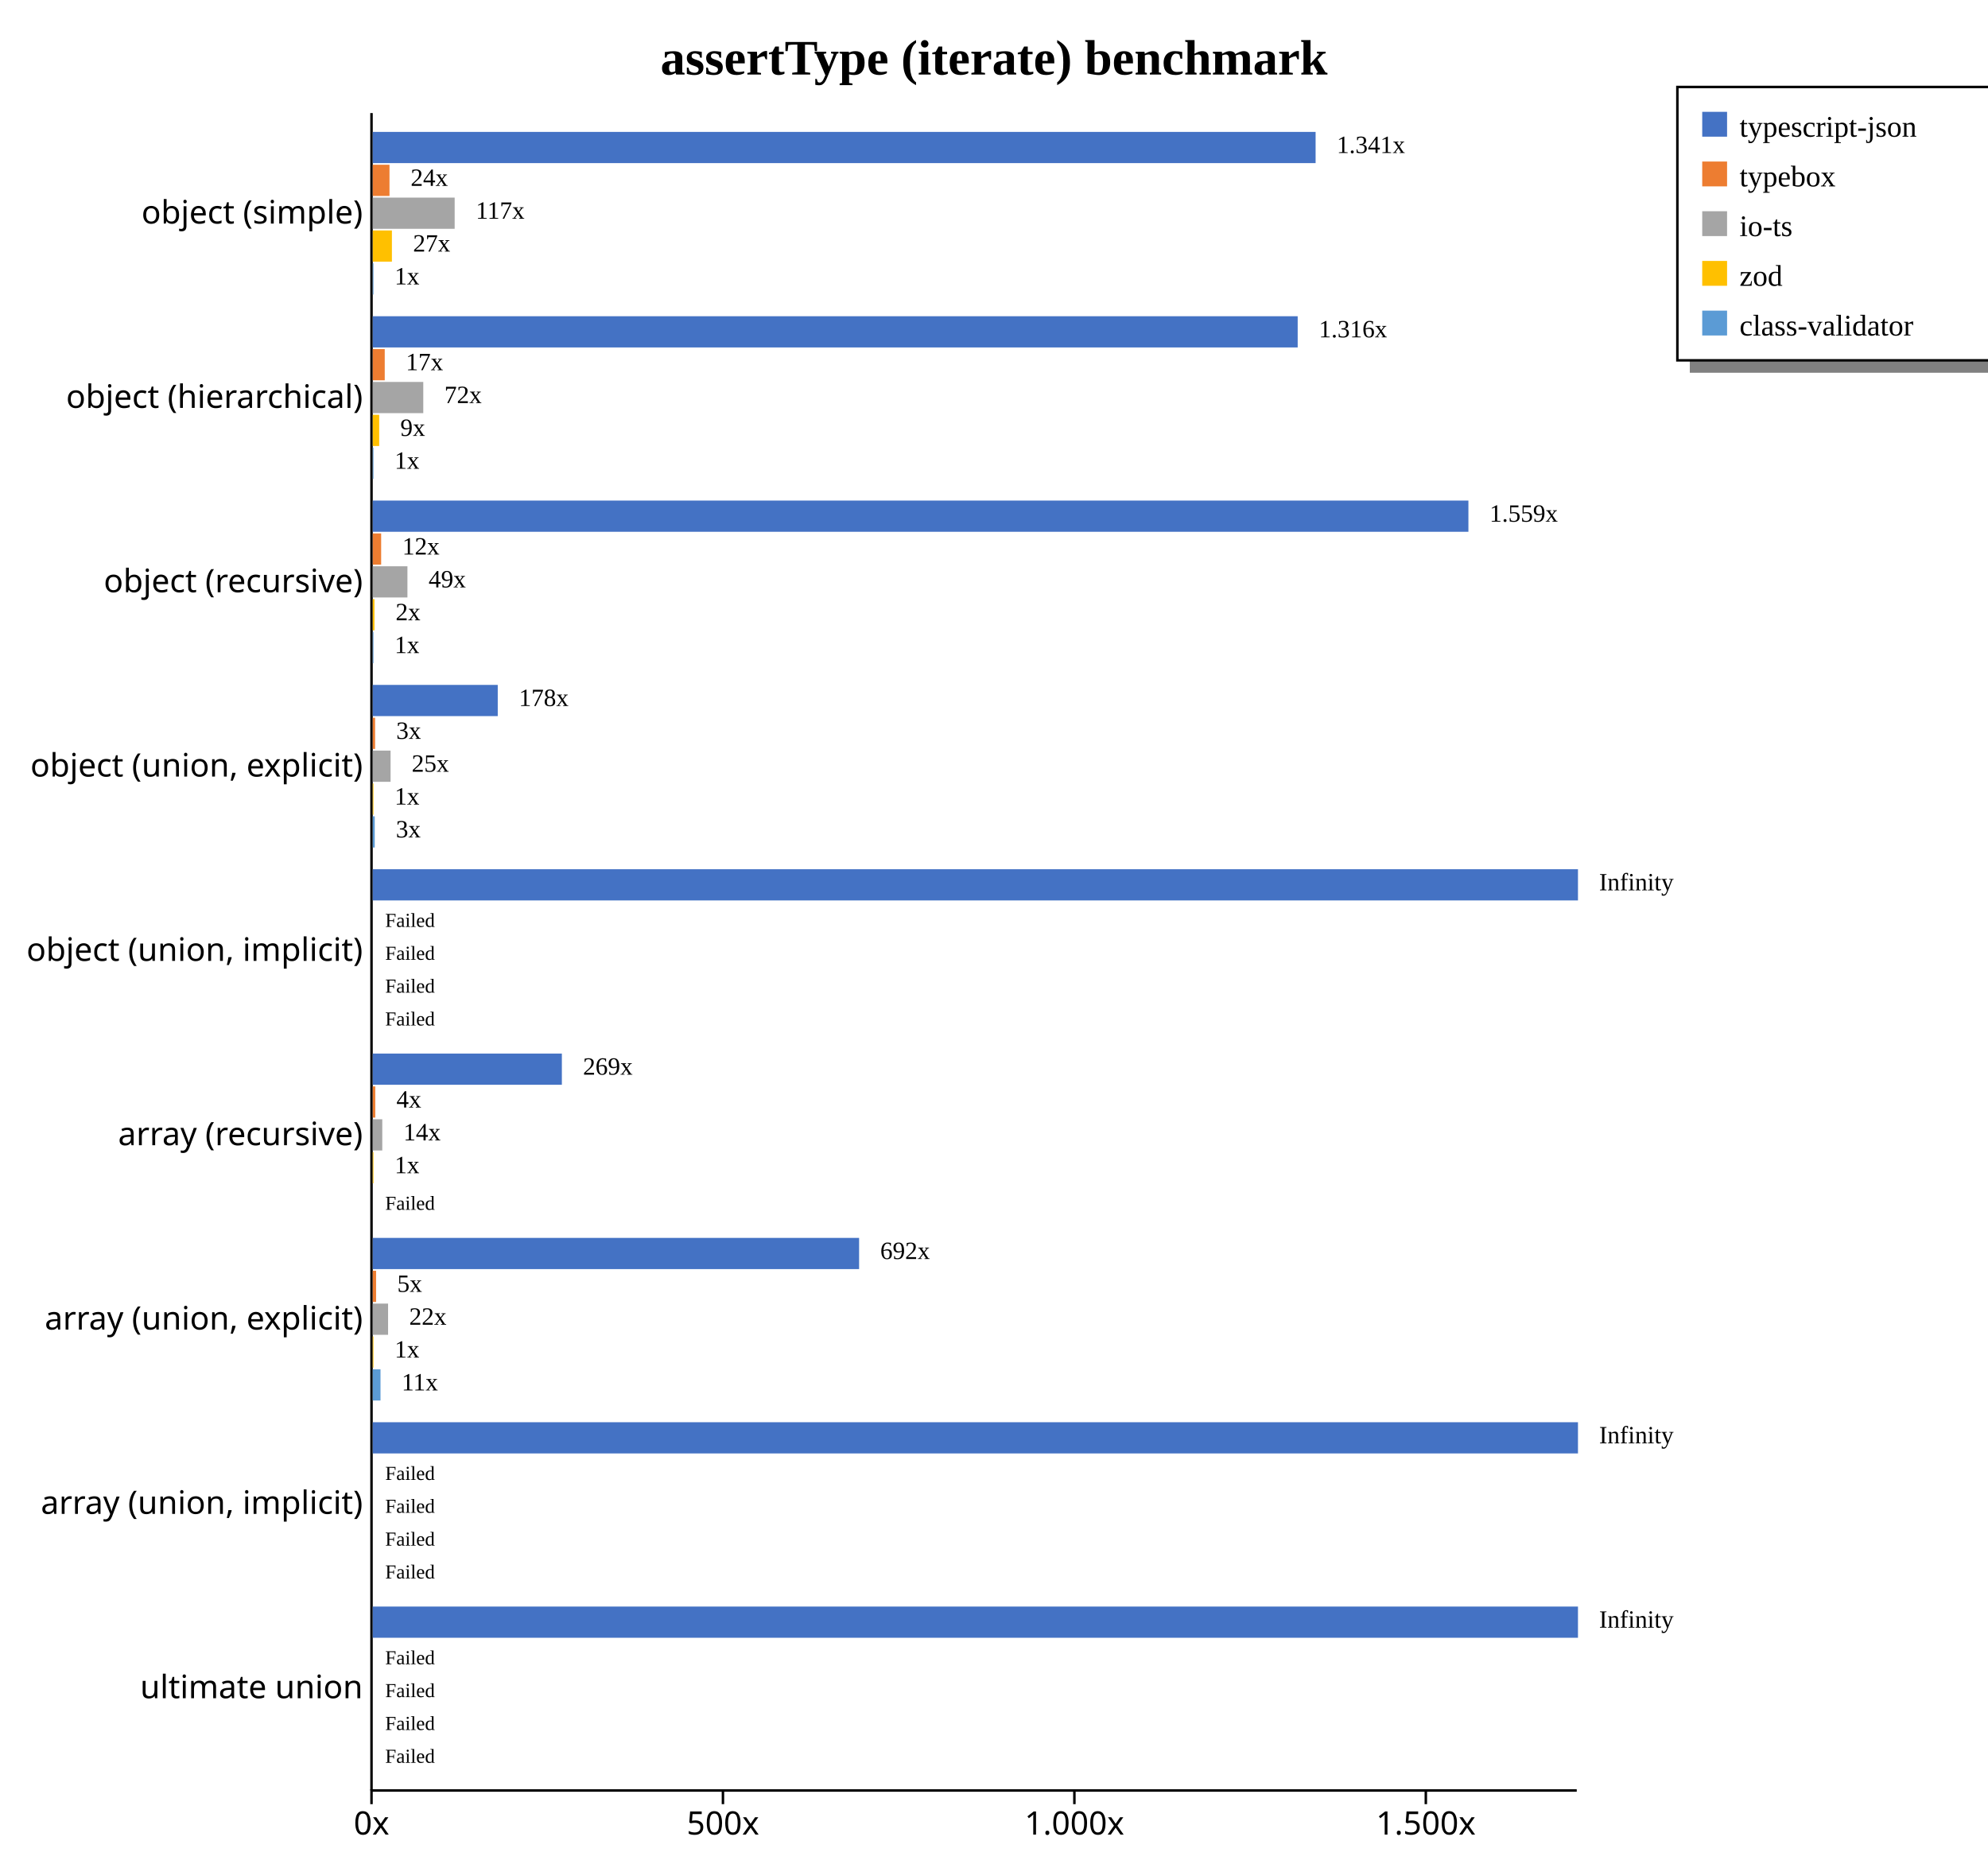
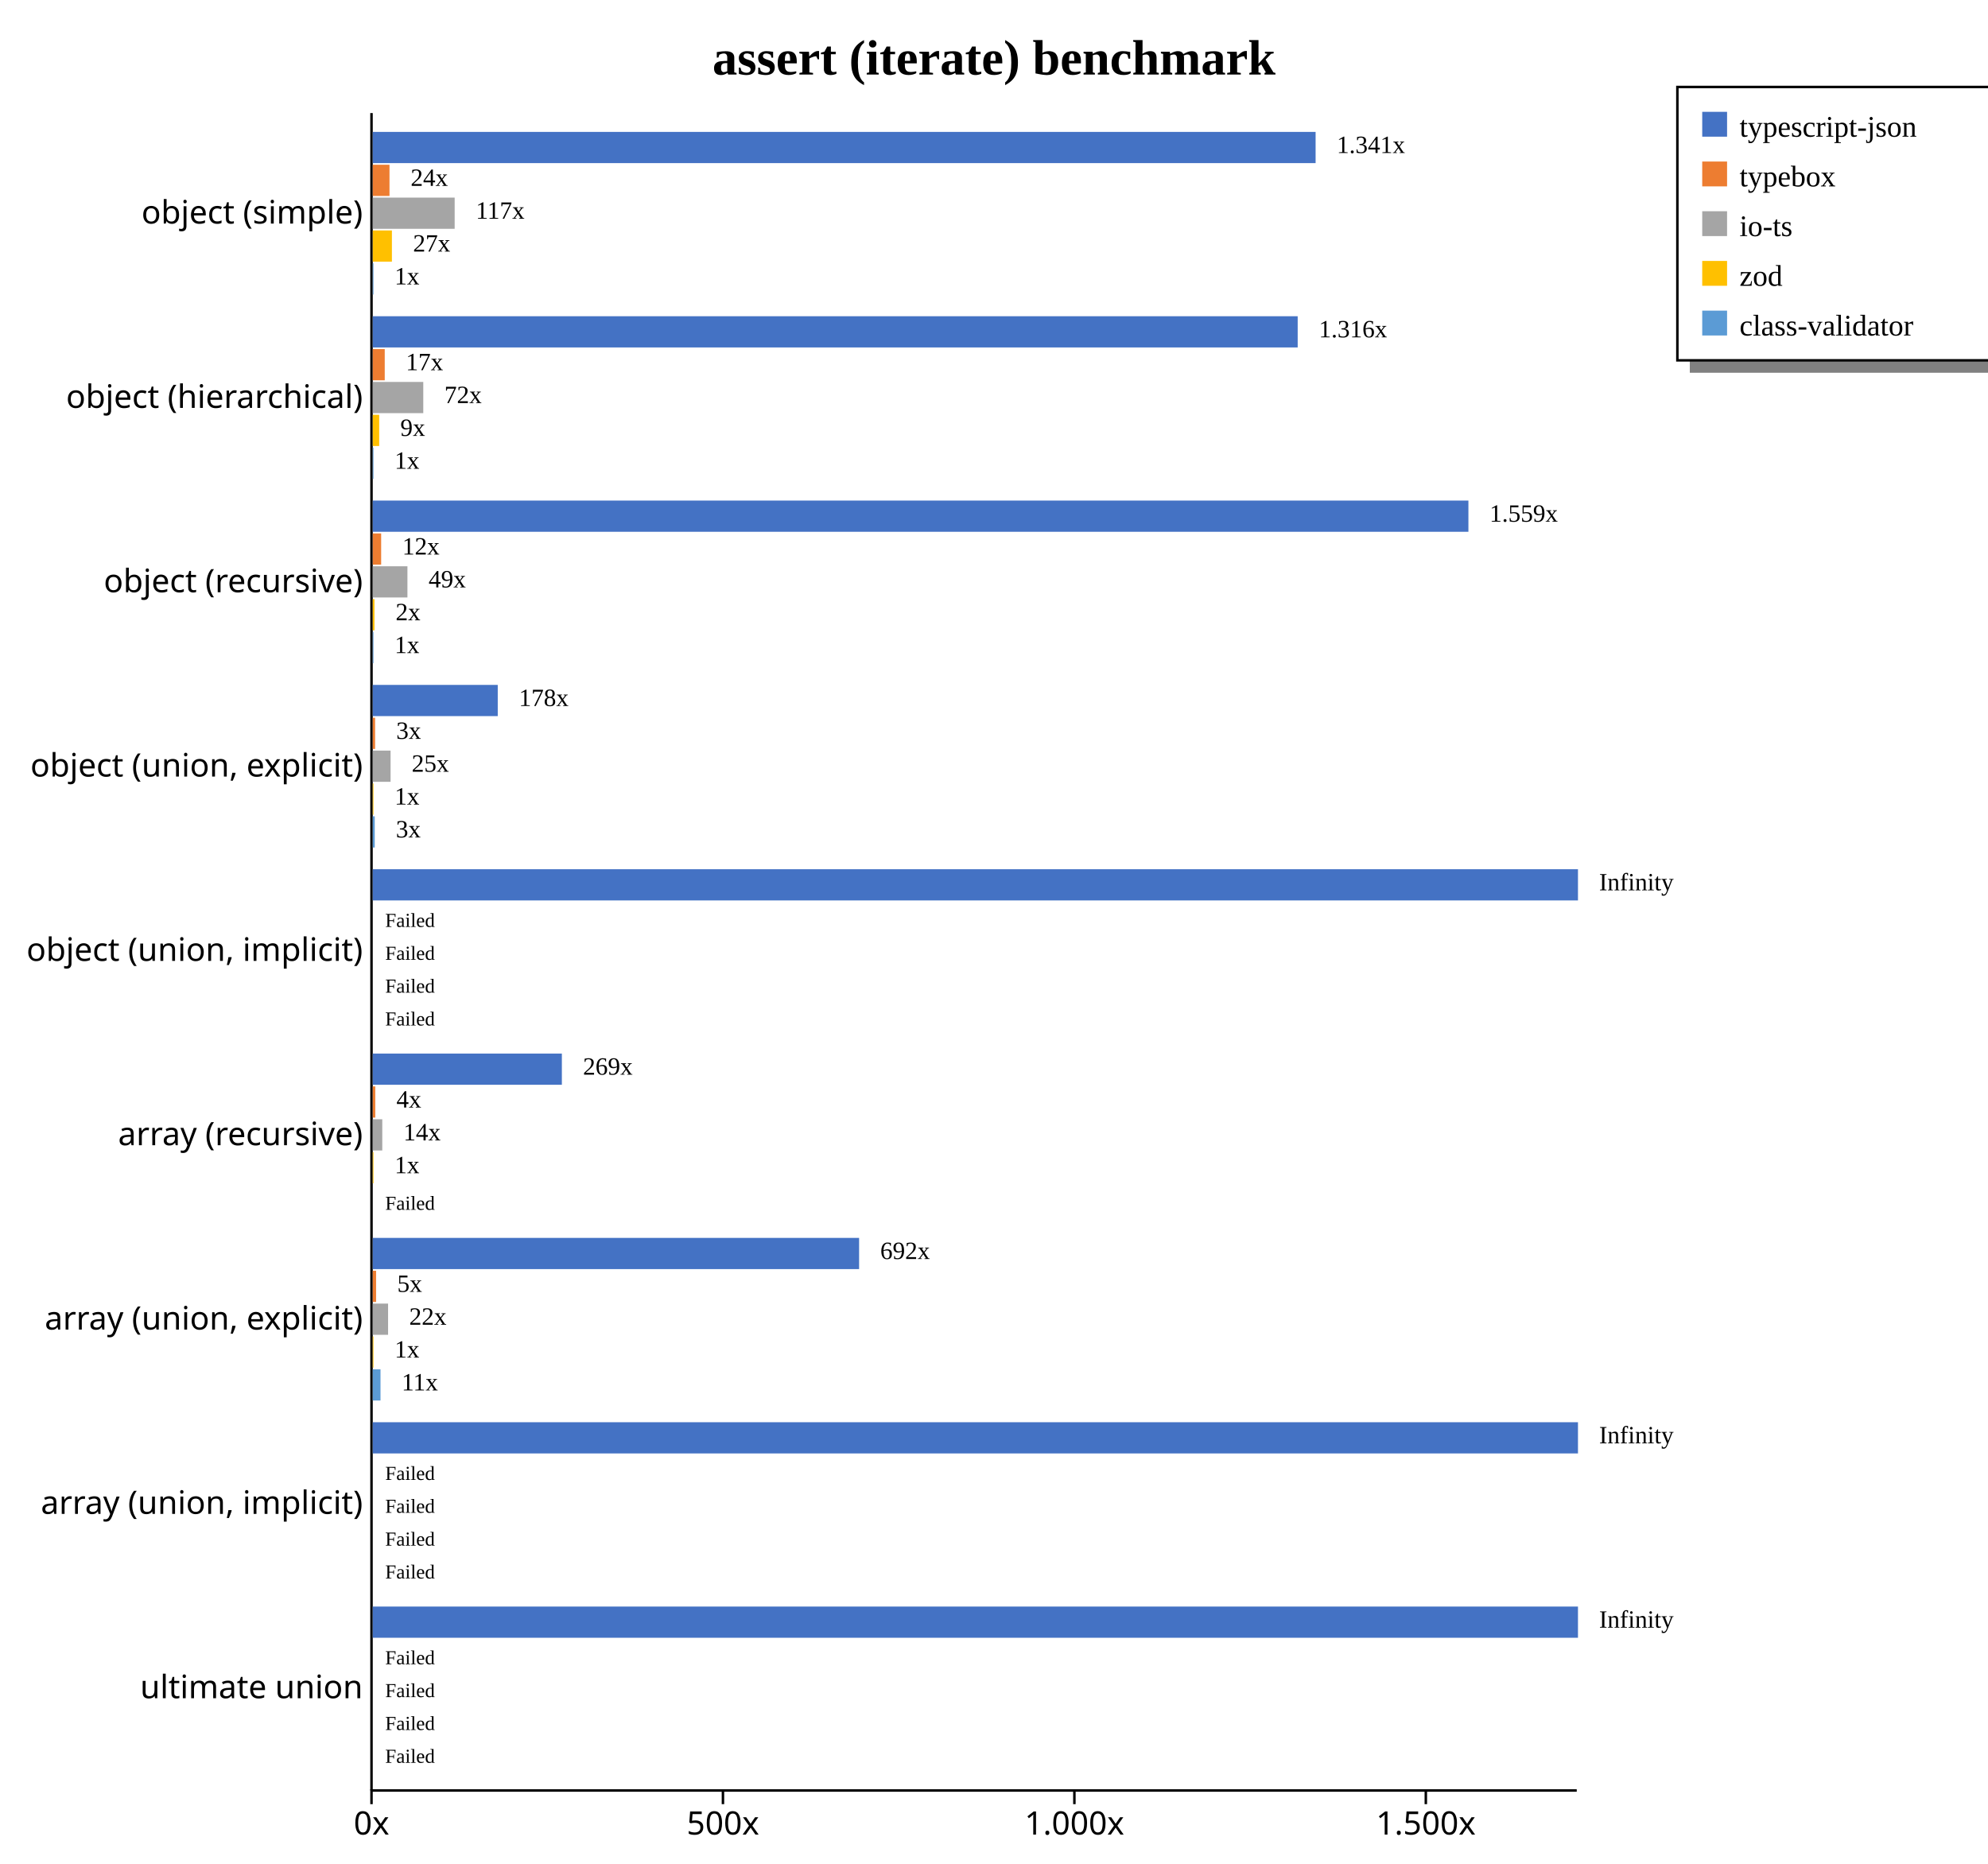
<svg xmlns="http://www.w3.org/2000/svg" width="800" height="750" style="background-color: white;">
  <g class="y axis" transform="translate(149,45)" fill="none" font-size="10" font-family="sans-serif" text-anchor="end" style="font-size: 13px;">
    <path class="domain" stroke="currentColor" d="M0.5,0.5V675.5" />
    <g class="tick" opacity="1" transform="translate(0,40.7967)" style="font-size: 13px;">
      <line stroke="currentColor" x2="0" />
      <text fill="currentColor" x="-3" dy="0.32em">object (simple)    </text>
    </g>
    <g class="tick" opacity="1" transform="translate(0,114.9725)" style="font-size: 13px;">
      <line stroke="currentColor" x2="0" />
      <text fill="currentColor" x="-3" dy="0.32em">object (hierarchical)    </text>
    </g>
    <g class="tick" opacity="1" transform="translate(0,189.1484)" style="font-size: 13px;">
      <line stroke="currentColor" x2="0" />
      <text fill="currentColor" x="-3" dy="0.32em">object (recursive)    </text>
    </g>
    <g class="tick" opacity="1" transform="translate(0,263.3242)" style="font-size: 13px;">
      <line stroke="currentColor" x2="0" />
      <text fill="currentColor" x="-3" dy="0.32em">object (union, explicit)    </text>
    </g>
    <g class="tick" opacity="1" transform="translate(0,337.5)" style="font-size: 13px;">
      <line stroke="currentColor" x2="0" />
      <text fill="currentColor" x="-3" dy="0.32em">object (union, implicit)    </text>
    </g>
    <g class="tick" opacity="1" transform="translate(0,411.6758)" style="font-size: 13px;">
      <line stroke="currentColor" x2="0" />
      <text fill="currentColor" x="-3" dy="0.32em">array (recursive)    </text>
    </g>
    <g class="tick" opacity="1" transform="translate(0,485.8516)" style="font-size: 13px;">
      <line stroke="currentColor" x2="0" />
      <text fill="currentColor" x="-3" dy="0.32em">array (union, explicit)    </text>
    </g>
    <g class="tick" opacity="1" transform="translate(0,560.0275)" style="font-size: 13px;">
      <line stroke="currentColor" x2="0" />
      <text fill="currentColor" x="-3" dy="0.32em">array (union, implicit)    </text>
    </g>
    <g class="tick" opacity="1" transform="translate(0,634.2033)" style="font-size: 13px;">
      <line stroke="currentColor" x2="0" />
      <text fill="currentColor" x="-3" dy="0.32em">ultimate union    </text>
    </g>
  </g>
  <g class="x axis" transform="translate(149,720)" fill="none" font-size="10" font-family="sans-serif" text-anchor="middle" style="font-size: 13px;">
    <path class="domain" stroke="currentColor" d="M0.5,0.5H485.5" />
    <g class="tick" opacity="1" transform="translate(0.5,0)" style="font-size: 13px;">
      <line stroke="currentColor" y2="6" />
      <text fill="currentColor" y="9" dy="0.71em">0x</text>
    </g>
    <g class="tick" opacity="1" transform="translate(141.9238,0)" style="font-size: 13px;">
      <line stroke="currentColor" y2="6" />
      <text fill="currentColor" y="9" dy="0.71em">500x</text>
    </g>
    <g class="tick" opacity="1" transform="translate(283.3476,0)" style="font-size: 13px;">
      <line stroke="currentColor" y2="6" />
      <text fill="currentColor" y="9" dy="0.71em">1.000x</text>
    </g>
    <g class="tick" opacity="1" transform="translate(424.7714,0)" style="font-size: 13px;">
      <line stroke="currentColor" y2="6" />
      <text fill="currentColor" y="9" dy="0.71em">1.500x</text>
    </g>
  </g>
-   <text transform="translate(400, 30)" style="text-anchor: middle; font-size: 20px; font-weight: bold;">assertType (iterate) benchmark</text>
+   <text transform="translate(400, 30)" style="text-anchor: middle; font-size: 20px; font-weight: bold;">assert (iterate) benchmark</text>
  <rect x="680" y="145" width="200" height="5" fill="gray" />
  <rect x="675" y="35" width="200" height="110" fill="none" stroke="black" />
  <rect x="685" y="45" width="10" height="10" style="fill: #4472c4;" />
  <text x="700" y="55" style="font-size: 12px;">typescript-json</text>
  <rect x="685" y="65" width="10" height="10" style="fill: #ed7d31;" />
  <text x="700" y="75" style="font-size: 12px;">typebox</text>
  <rect x="685" y="85" width="10" height="10" style="fill: #a5a5a5;" />
  <text x="700" y="95" style="font-size: 12px;">io-ts</text>
  <rect x="685" y="105" width="10" height="10" style="fill: #ffc000;" />
  <text x="700" y="115" style="font-size: 12px;">zod</text>
  <rect x="685" y="125" width="10" height="10" style="fill: #5b9bd5;" />
  <text x="700" y="135" style="font-size: 12px;">class-validator</text>
  <g style="font-size: 13px;">
    <g style="font-size: 13px;">
      <rect x="150" y="53.079" width="379.418" height="12.558" fill="#4472c4" />
      <rect x="150" y="66.298" width="6.737" height="12.558" fill="#ed7d31" />
      <rect x="150" y="79.517" width="32.965" height="12.558" fill="#a5a5a5" />
      <rect x="150" y="92.737" width="7.709" height="12.558" fill="#ffc000" />
      <rect x="150" y="105.956" width="0.283" height="12.558" fill="#5b9bd5" />
      <text class="label" x="537.918" y="61.579" font-size="10px">1.341x</text>
      <text class="label" x="165.237" y="74.798" font-size="10px">24x</text>
      <text class="label" x="191.465" y="88.017" font-size="10px">117x</text>
      <text class="label" x="166.209" y="101.237" font-size="10px">27x</text>
      <text class="label" x="158.783" y="114.456" font-size="10px">1x</text>
      <text class="label" x="534.418" y="63.079" font-size="8px" />
      <text class="label" x="161.737" y="76.298" font-size="8px" />
      <text class="label" x="187.965" y="89.517" font-size="8px" />
      <text class="label" x="162.709" y="102.737" font-size="8px" />
      <text class="label" x="155.283" y="115.956" font-size="8px" />
    </g>
    <g style="font-size: 13px;">
      <rect x="150" y="127.254" width="372.207" height="12.558" fill="#4472c4" />
      <rect x="150" y="140.474" width="4.824" height="12.558" fill="#ed7d31" />
      <rect x="150" y="153.693" width="20.331" height="12.558" fill="#a5a5a5" />
      <rect x="150" y="166.913" width="2.593" height="12.558" fill="#ffc000" />
      <rect x="150" y="180.132" width="0.283" height="12.558" fill="#5b9bd5" />
      <text class="label" x="530.707" y="135.754" font-size="10px">1.316x</text>
      <text class="label" x="163.324" y="148.974" font-size="10px">17x</text>
      <text class="label" x="178.831" y="162.193" font-size="10px">72x</text>
      <text class="label" x="161.093" y="175.413" font-size="10px">9x</text>
      <text class="label" x="158.783" y="188.632" font-size="10px">1x</text>
      <text class="label" x="527.207" y="137.254" font-size="8px" />
      <text class="label" x="159.824" y="150.474" font-size="8px" />
      <text class="label" x="175.331" y="163.693" font-size="8px" />
      <text class="label" x="157.593" y="176.913" font-size="8px" />
      <text class="label" x="155.283" y="190.132" font-size="8px" />
    </g>
    <g style="font-size: 13px;">
      <rect x="150" y="201.43" width="440.909" height="12.558" fill="#4472c4" />
      <rect x="150" y="214.65" width="3.384" height="12.558" fill="#ed7d31" />
      <rect x="150" y="227.869" width="13.958" height="12.558" fill="#a5a5a5" />
      <rect x="150" y="241.089" width="0.693" height="12.558" fill="#ffc000" />
      <rect x="150" y="254.308" width="0.283" height="12.558" fill="#5b9bd5" />
      <text class="label" x="599.409" y="209.93" font-size="10px">1.559x</text>
      <text class="label" x="161.884" y="223.15" font-size="10px">12x</text>
      <text class="label" x="172.458" y="236.369" font-size="10px">49x</text>
      <text class="label" x="159.193" y="249.589" font-size="10px">2x</text>
      <text class="label" x="158.783" y="262.808" font-size="10px">1x</text>
      <text class="label" x="595.909" y="211.43" font-size="8px" />
      <text class="label" x="158.384" y="224.65" font-size="8px" />
      <text class="label" x="168.958" y="237.869" font-size="8px" />
      <text class="label" x="155.693" y="251.089" font-size="8px" />
      <text class="label" x="155.283" y="264.308" font-size="8px" />
    </g>
    <g style="font-size: 13px;">
      <rect x="150" y="275.606" width="50.301" height="12.558" fill="#4472c4" />
      <rect x="150" y="288.825" width="0.945" height="12.558" fill="#ed7d31" />
      <rect x="150" y="302.045" width="7.169" height="12.558" fill="#a5a5a5" />
      <rect x="150" y="315.264" width="0.283" height="12.558" fill="#ffc000" />
      <rect x="150" y="328.484" width="0.805" height="12.558" fill="#5b9bd5" />
      <text class="label" x="208.801" y="284.106" font-size="10px">178x</text>
      <text class="label" x="159.445" y="297.325" font-size="10px">3x</text>
      <text class="label" x="165.669" y="310.545" font-size="10px">25x</text>
      <text class="label" x="158.783" y="323.764" font-size="10px">1x</text>
      <text class="label" x="159.305" y="336.984" font-size="10px">3x</text>
      <text class="label" x="205.301" y="285.606" font-size="8px" />
      <text class="label" x="155.945" y="298.825" font-size="8px" />
      <text class="label" x="162.169" y="312.045" font-size="8px" />
      <text class="label" x="155.283" y="325.264" font-size="8px" />
      <text class="label" x="155.805" y="338.484" font-size="8px" />
    </g>
    <g style="font-size: 13px;">
      <rect x="150" y="349.782" width="485" height="12.558" fill="#4472c4" />
      <rect x="150" y="363.001" width="0" height="12.558" fill="#ed7d31" />
      <rect x="150" y="376.221" width="0" height="12.558" fill="#a5a5a5" />
      <rect x="150" y="389.44" width="0" height="12.558" fill="#ffc000" />
      <rect x="150" y="402.66" width="0" height="12.558" fill="#5b9bd5" />
      <text class="label" x="643.5" y="358.282" font-size="10px">Infinity</text>
      <text class="label" x="158.5" y="371.501" font-size="10px" />
      <text class="label" x="158.5" y="384.721" font-size="10px" />
      <text class="label" x="158.5" y="397.94" font-size="10px" />
      <text class="label" x="158.5" y="411.16" font-size="10px" />
      <text class="label" x="640" y="359.782" font-size="8px" />
      <text class="label" x="155" y="373.001" font-size="8px">Failed</text>
      <text class="label" x="155" y="386.221" font-size="8px">Failed</text>
      <text class="label" x="155" y="399.44" font-size="8px">Failed</text>
      <text class="label" x="155" y="412.66" font-size="8px">Failed</text>
    </g>
    <g style="font-size: 13px;">
      <rect x="150" y="423.958" width="76.102" height="12.558" fill="#4472c4" />
      <rect x="150" y="437.177" width="1.018" height="12.558" fill="#ed7d31" />
      <rect x="150" y="450.397" width="3.83" height="12.558" fill="#a5a5a5" />
      <rect x="150" y="463.616" width="0.283" height="12.558" fill="#ffc000" />
      <rect x="150" y="476.835" width="0" height="12.558" fill="#5b9bd5" />
      <text class="label" x="234.602" y="432.458" font-size="10px">269x</text>
      <text class="label" x="159.518" y="445.677" font-size="10px">4x</text>
      <text class="label" x="162.33" y="458.897" font-size="10px">14x</text>
      <text class="label" x="158.783" y="472.116" font-size="10px">1x</text>
      <text class="label" x="158.5" y="485.335" font-size="10px" />
      <text class="label" x="231.102" y="433.958" font-size="8px" />
      <text class="label" x="156.018" y="447.177" font-size="8px" />
      <text class="label" x="158.83" y="460.397" font-size="8px" />
      <text class="label" x="155.283" y="473.616" font-size="8px" />
      <text class="label" x="155" y="486.835" font-size="8px">Failed</text>
    </g>
    <g style="font-size: 13px;">
      <rect x="150" y="498.134" width="195.714" height="12.558" fill="#4472c4" />
      <rect x="150" y="511.353" width="1.35" height="12.558" fill="#ed7d31" />
      <rect x="150" y="524.572" width="6.171" height="12.558" fill="#a5a5a5" />
      <rect x="150" y="537.792" width="0.283" height="12.558" fill="#ffc000" />
      <rect x="150" y="551.011" width="3.121" height="12.558" fill="#5b9bd5" />
      <text class="label" x="354.214" y="506.634" font-size="10px">692x</text>
      <text class="label" x="159.85" y="519.853" font-size="10px">5x</text>
      <text class="label" x="164.671" y="533.072" font-size="10px">22x</text>
      <text class="label" x="158.783" y="546.292" font-size="10px">1x</text>
      <text class="label" x="161.621" y="559.511" font-size="10px">11x</text>
      <text class="label" x="350.714" y="508.134" font-size="8px" />
      <text class="label" x="156.35" y="521.353" font-size="8px" />
      <text class="label" x="161.171" y="534.572" font-size="8px" />
      <text class="label" x="155.283" y="547.792" font-size="8px" />
      <text class="label" x="158.121" y="561.011" font-size="8px" />
    </g>
    <g style="font-size: 13px;">
      <rect x="150" y="572.309" width="485" height="12.558" fill="#4472c4" />
      <rect x="150" y="585.529" width="0" height="12.558" fill="#ed7d31" />
      <rect x="150" y="598.748" width="0" height="12.558" fill="#a5a5a5" />
      <rect x="150" y="611.968" width="0" height="12.558" fill="#ffc000" />
      <rect x="150" y="625.187" width="0" height="12.558" fill="#5b9bd5" />
      <text class="label" x="643.5" y="580.809" font-size="10px">Infinity</text>
      <text class="label" x="158.5" y="594.029" font-size="10px" />
      <text class="label" x="158.5" y="607.248" font-size="10px" />
      <text class="label" x="158.5" y="620.468" font-size="10px" />
      <text class="label" x="158.5" y="633.687" font-size="10px" />
      <text class="label" x="640" y="582.309" font-size="8px" />
      <text class="label" x="155" y="595.529" font-size="8px">Failed</text>
      <text class="label" x="155" y="608.748" font-size="8px">Failed</text>
      <text class="label" x="155" y="621.968" font-size="8px">Failed</text>
      <text class="label" x="155" y="635.187" font-size="8px">Failed</text>
    </g>
    <g style="font-size: 13px;">
      <rect x="150" y="646.485" width="485" height="12.558" fill="#4472c4" />
      <rect x="150" y="659.705" width="0" height="12.558" fill="#ed7d31" />
      <rect x="150" y="672.924" width="0" height="12.558" fill="#a5a5a5" />
      <rect x="150" y="686.144" width="0" height="12.558" fill="#ffc000" />
      <rect x="150" y="699.363" width="0" height="12.558" fill="#5b9bd5" />
      <text class="label" x="643.5" y="654.985" font-size="10px">Infinity</text>
      <text class="label" x="158.5" y="668.205" font-size="10px" />
      <text class="label" x="158.5" y="681.424" font-size="10px" />
      <text class="label" x="158.5" y="694.644" font-size="10px" />
      <text class="label" x="158.5" y="707.863" font-size="10px" />
      <text class="label" x="640" y="656.485" font-size="8px" />
      <text class="label" x="155" y="669.705" font-size="8px">Failed</text>
      <text class="label" x="155" y="682.924" font-size="8px">Failed</text>
      <text class="label" x="155" y="696.144" font-size="8px">Failed</text>
      <text class="label" x="155" y="709.363" font-size="8px">Failed</text>
    </g>
  </g>
</svg>
